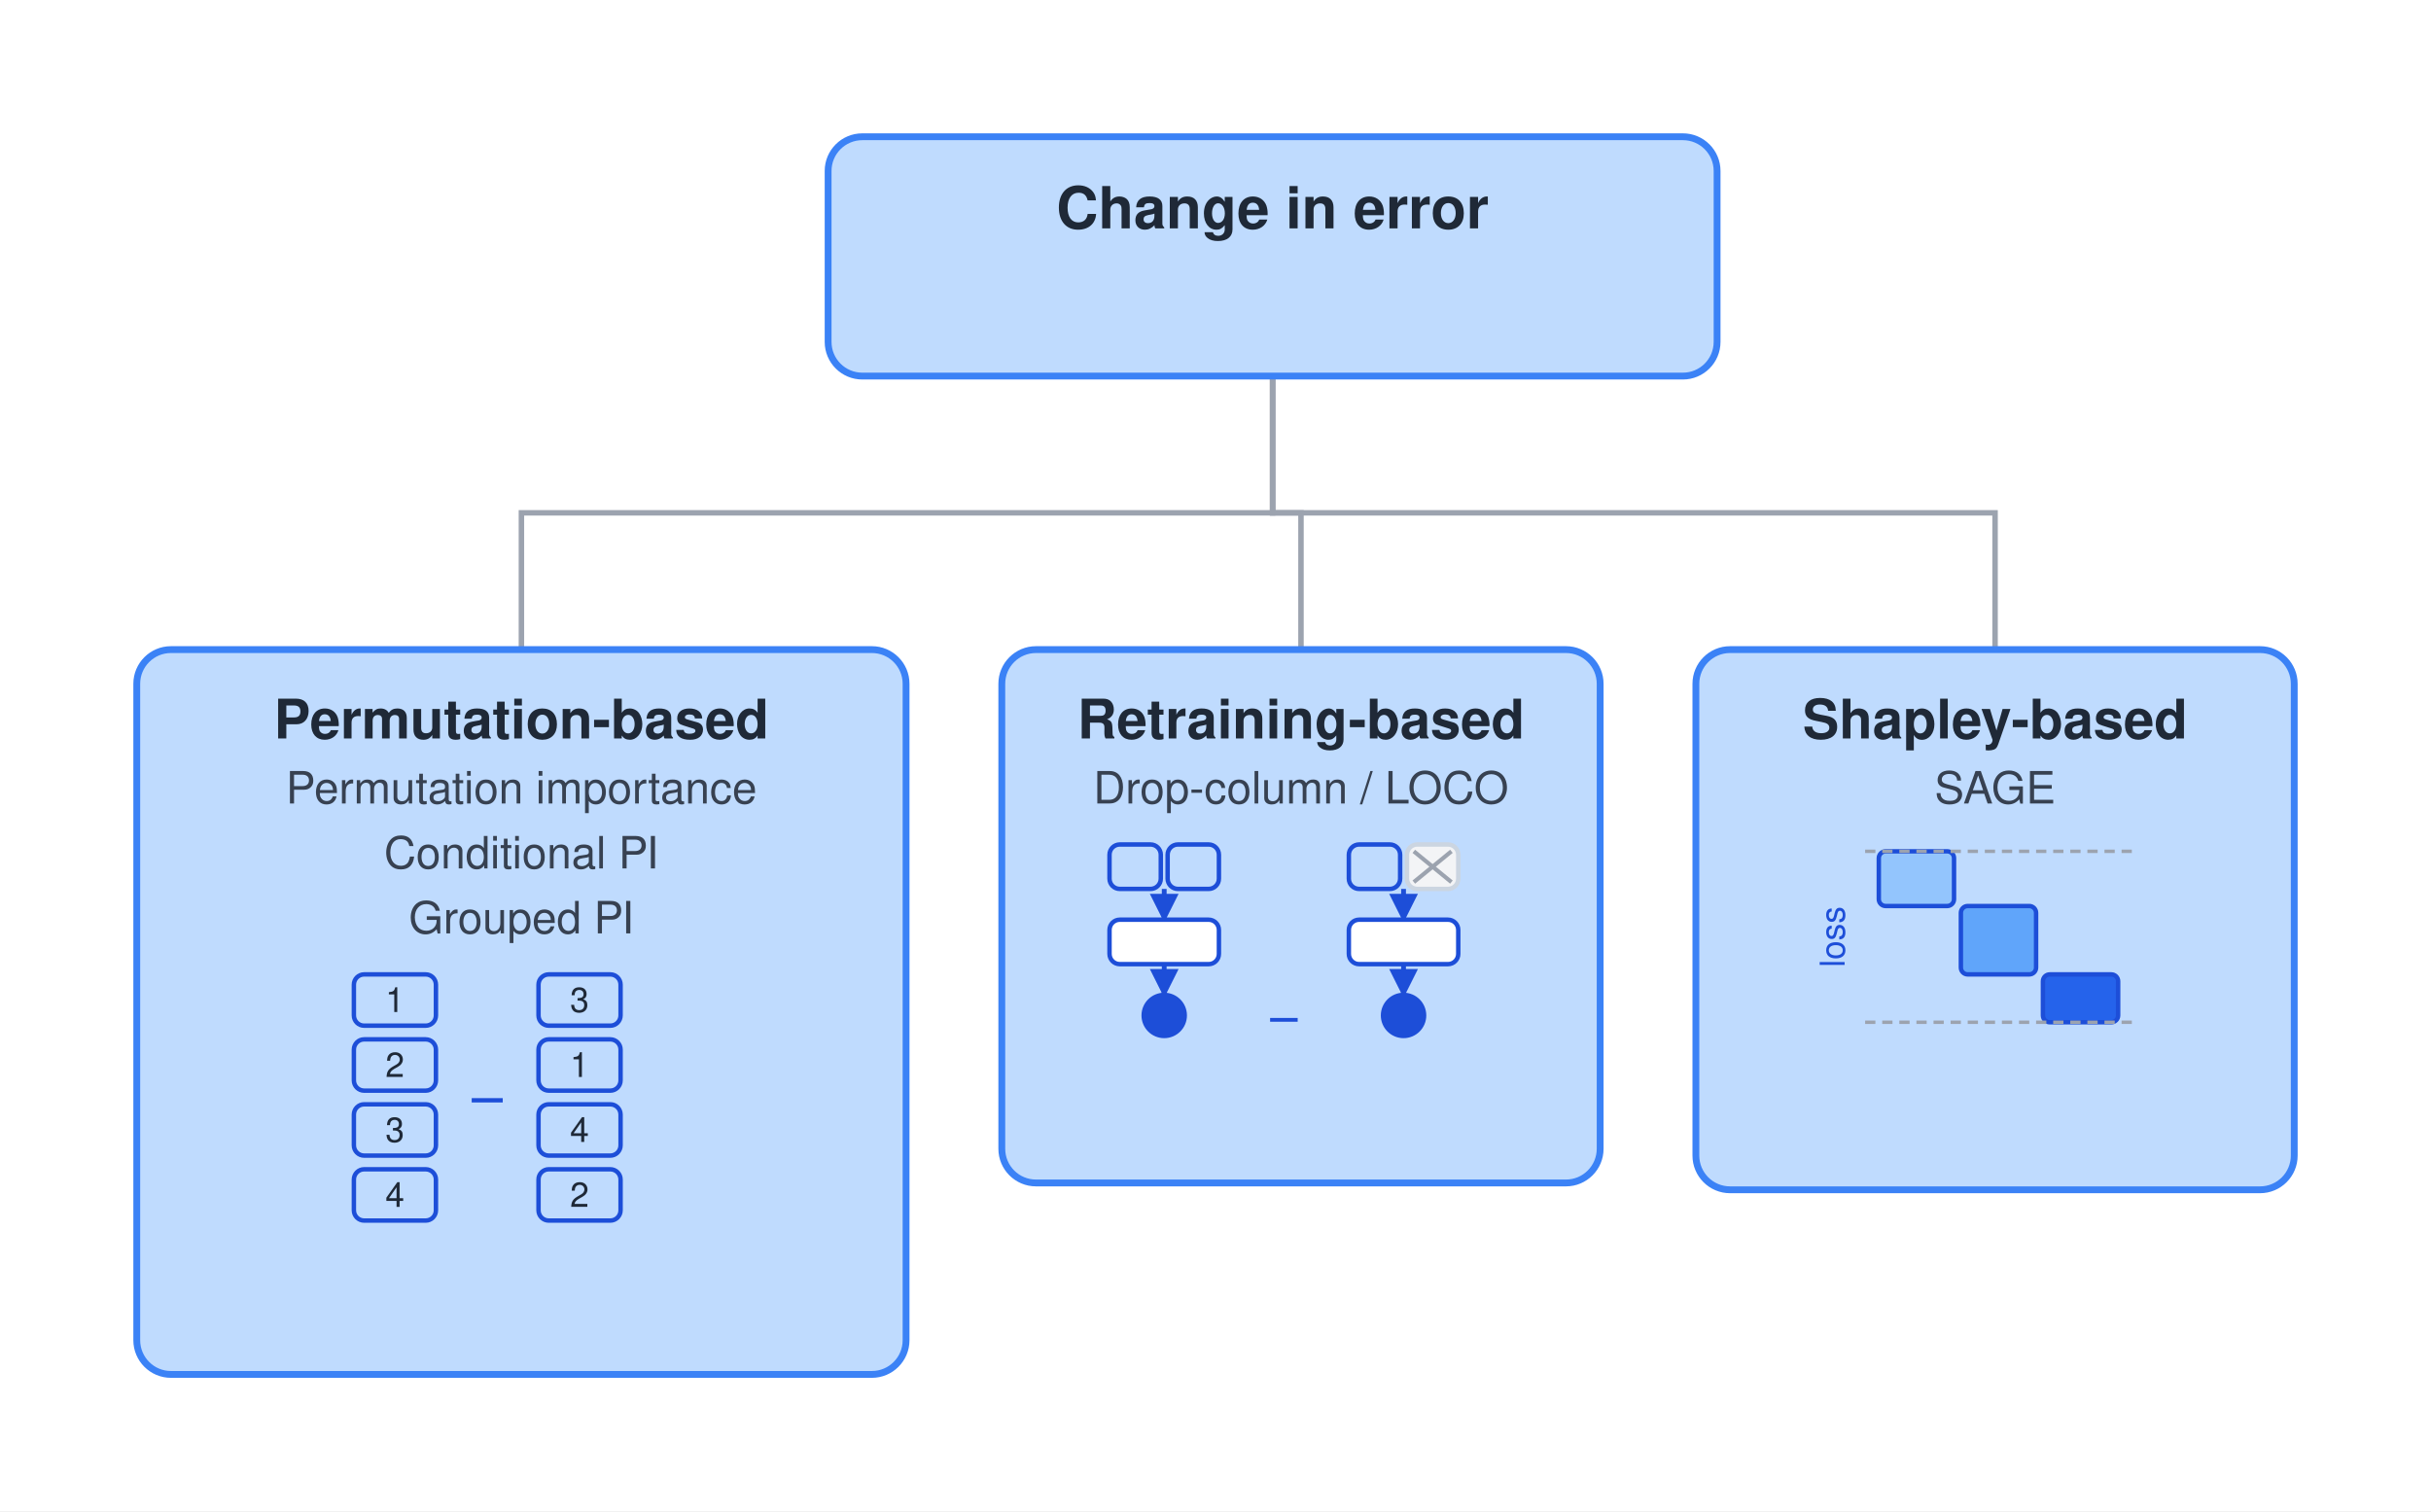
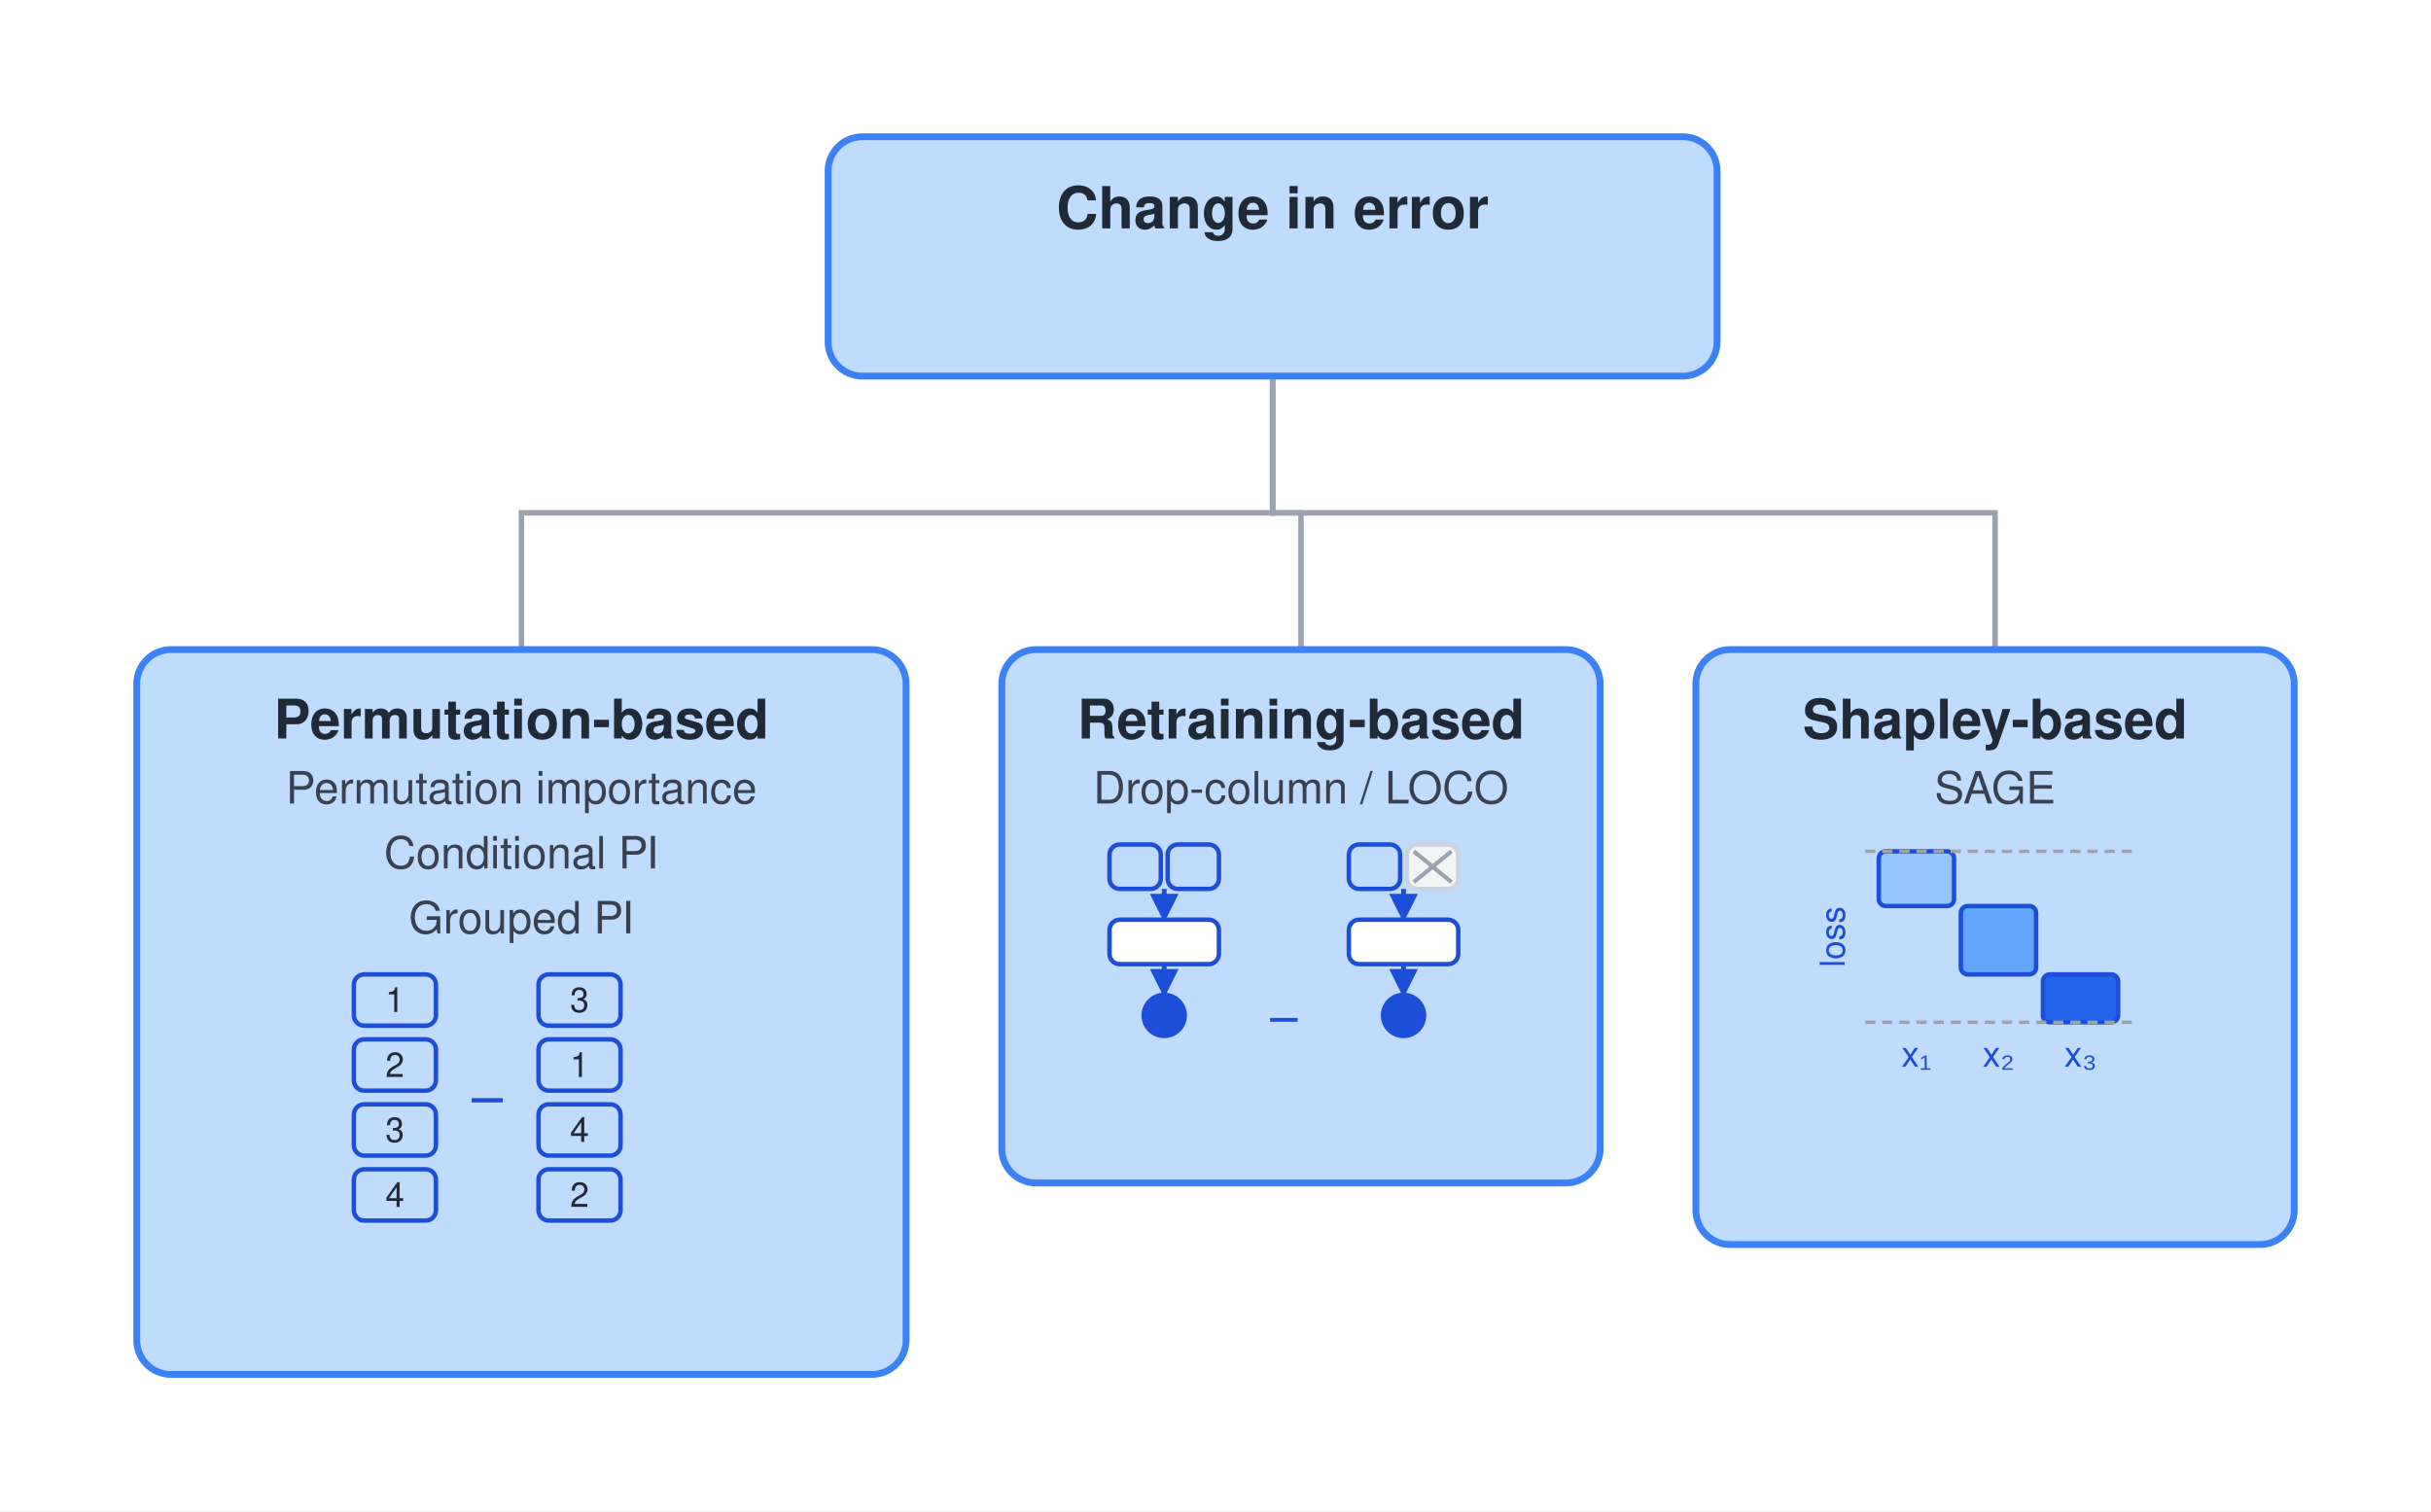
- <svg xmlns="http://www.w3.org/2000/svg" version="1.1" content="&lt;mxfile host=&quot;app.diagrams.net&quot;&gt;&lt;diagram id=&quot;fi-rem_err&quot; name=&quot;Feature importance - REM_ERR&quot;&gt;&lt;mxGraphModel dx=&quot;711&quot; dy=&quot;442&quot; grid=&quot;1&quot; gridSize=&quot;10&quot; page=&quot;1&quot; pageWidth=&quot;711&quot; pageHeight=&quot;442&quot;&gt;&lt;root&gt;&lt;mxCell id=&quot;0&quot;/&gt;&lt;mxCell id=&quot;1&quot; parent=&quot;0&quot;/&gt;&lt;mxCell id=&quot;REM_ERR&quot; value=&quot;&amp;lt;span style=&amp;quot;font-size:17px;color:#1F2937;font-weight:bold;&amp;quot;&amp;gt;Change in error&amp;lt;/span&amp;gt;&quot; style=&quot;rounded=1;whiteSpace=wrap;html=1;fillColor=#BFDBFE;strokeColor=#3B82F6;strokeWidth=2;&quot; vertex=&quot;1&quot; parent=&quot;1&quot;&gt;&lt;mxGeometry x=&quot;242&quot; y=&quot;40&quot; width=&quot;260&quot; height=&quot;70&quot; as=&quot;geometry&quot;/&gt;&lt;/mxCell&gt;&lt;mxCell id=&quot;ERR_PERM&quot; value=&quot;&amp;lt;span style=&amp;quot;font-size:16px;color:#1F2937;font-weight:bold;&amp;quot;&amp;gt;Permutation-based&amp;lt;/span&amp;gt;&amp;lt;br&amp;gt;&amp;lt;span style=&amp;quot;font-size:13px;color:#374151;&amp;quot;&amp;gt;Permutation importance&amp;lt;/span&amp;gt;&amp;lt;br&amp;gt;&amp;lt;span style=&amp;quot;font-size:13px;color:#374151;&amp;quot;&amp;gt;Conditional PI&amp;lt;/span&amp;gt;&amp;lt;br&amp;gt;&amp;lt;span style=&amp;quot;font-size:13px;color:#374151;&amp;quot;&amp;gt;Grouped PI&amp;lt;/span&amp;gt;&quot; style=&quot;rounded=1;whiteSpace=wrap;html=1;fillColor=#BFDBFE;strokeColor=#3B82F6;strokeWidth=2;&quot; vertex=&quot;1&quot; parent=&quot;1&quot;&gt;&lt;mxGeometry x=&quot;40&quot; y=&quot;190&quot; width=&quot;225&quot; height=&quot;212&quot; as=&quot;geometry&quot;/&gt;&lt;/mxCell&gt;&lt;mxCell id=&quot;ERR_PERM_b0&quot; value=&quot;1&quot; style=&quot;rounded=1;whiteSpace=wrap;html=1;fillColor=#BFDBFE;strokeColor=#1D4ED8;align=center;verticalAlign=middle;fontSize=10;&quot; vertex=&quot;1&quot; parent=&quot;1&quot;&gt;&lt;mxGeometry x=&quot;104&quot; y=&quot;285&quot; width=&quot;24&quot; height=&quot;15&quot; as=&quot;geometry&quot;/&gt;&lt;/mxCell&gt;&lt;mxCell id=&quot;ERR_PERM_a0&quot; value=&quot;3&quot; style=&quot;rounded=1;whiteSpace=wrap;html=1;fillColor=#BFDBFE;strokeColor=#1D4ED8;align=center;verticalAlign=middle;fontSize=10;&quot; vertex=&quot;1&quot; parent=&quot;1&quot;&gt;&lt;mxGeometry x=&quot;158&quot; y=&quot;285&quot; width=&quot;24&quot; height=&quot;15&quot; as=&quot;geometry&quot;/&gt;&lt;/mxCell&gt;&lt;mxCell id=&quot;ERR_PERM_b1&quot; value=&quot;2&quot; style=&quot;rounded=1;whiteSpace=wrap;html=1;fillColor=#BFDBFE;strokeColor=#1D4ED8;align=center;verticalAlign=middle;fontSize=10;&quot; vertex=&quot;1&quot; parent=&quot;1&quot;&gt;&lt;mxGeometry x=&quot;104&quot; y=&quot;304&quot; width=&quot;24&quot; height=&quot;15&quot; as=&quot;geometry&quot;/&gt;&lt;/mxCell&gt;&lt;mxCell id=&quot;ERR_PERM_a1&quot; value=&quot;1&quot; style=&quot;rounded=1;whiteSpace=wrap;html=1;fillColor=#BFDBFE;strokeColor=#1D4ED8;align=center;verticalAlign=middle;fontSize=10;&quot; vertex=&quot;1&quot; parent=&quot;1&quot;&gt;&lt;mxGeometry x=&quot;158&quot; y=&quot;304&quot; width=&quot;24&quot; height=&quot;15&quot; as=&quot;geometry&quot;/&gt;&lt;/mxCell&gt;&lt;mxCell id=&quot;ERR_PERM_b2&quot; value=&quot;3&quot; style=&quot;rounded=1;whiteSpace=wrap;html=1;fillColor=#BFDBFE;strokeColor=#1D4ED8;align=center;verticalAlign=middle;fontSize=10;&quot; vertex=&quot;1&quot; parent=&quot;1&quot;&gt;&lt;mxGeometry x=&quot;104&quot; y=&quot;323&quot; width=&quot;24&quot; height=&quot;15&quot; as=&quot;geometry&quot;/&gt;&lt;/mxCell&gt;&lt;mxCell id=&quot;ERR_PERM_a2&quot; value=&quot;4&quot; style=&quot;rounded=1;whiteSpace=wrap;html=1;fillColor=#BFDBFE;strokeColor=#1D4ED8;align=center;verticalAlign=middle;fontSize=10;&quot; vertex=&quot;1&quot; parent=&quot;1&quot;&gt;&lt;mxGeometry x=&quot;158&quot; y=&quot;323&quot; width=&quot;24&quot; height=&quot;15&quot; as=&quot;geometry&quot;/&gt;&lt;/mxCell&gt;&lt;mxCell id=&quot;ERR_PERM_b3&quot; value=&quot;4&quot; style=&quot;rounded=1;whiteSpace=wrap;html=1;fillColor=#BFDBFE;strokeColor=#1D4ED8;align=center;verticalAlign=middle;fontSize=10;&quot; vertex=&quot;1&quot; parent=&quot;1&quot;&gt;&lt;mxGeometry x=&quot;104&quot; y=&quot;342&quot; width=&quot;24&quot; height=&quot;15&quot; as=&quot;geometry&quot;/&gt;&lt;/mxCell&gt;&lt;mxCell id=&quot;ERR_PERM_a3&quot; value=&quot;2&quot; style=&quot;rounded=1;whiteSpace=wrap;html=1;fillColor=#BFDBFE;strokeColor=#1D4ED8;align=center;verticalAlign=middle;fontSize=10;&quot; vertex=&quot;1&quot; parent=&quot;1&quot;&gt;&lt;mxGeometry x=&quot;158&quot; y=&quot;342&quot; width=&quot;24&quot; height=&quot;15&quot; as=&quot;geometry&quot;/&gt;&lt;/mxCell&gt;&lt;mxCell id=&quot;ERR_PERM_minus&quot; value=&quot;&amp;#8722;&quot; style=&quot;text;html=1;align=center;verticalAlign=middle;fontSize=18;fontColor=#1D4ED8;&quot; vertex=&quot;1&quot; parent=&quot;1&quot;&gt;&lt;mxGeometry x=&quot;134&quot; y=&quot;312&quot; width=&quot;18&quot; height=&quot;18&quot; as=&quot;geometry&quot;/&gt;&lt;/mxCell&gt;&lt;mxCell id=&quot;ERR_RETRAIN&quot; value=&quot;&amp;lt;span style=&amp;quot;font-size:16px;color:#1F2937;font-weight:bold;&amp;quot;&amp;gt;Retraining-based&amp;lt;/span&amp;gt;&amp;lt;br&amp;gt;&amp;lt;span style=&amp;quot;font-size:13px;color:#374151;&amp;quot;&amp;gt;Drop-column / LOCO&amp;lt;/span&amp;gt;&quot; style=&quot;rounded=1;whiteSpace=wrap;html=1;fillColor=#BFDBFE;strokeColor=#3B82F6;strokeWidth=2;&quot; vertex=&quot;1&quot; parent=&quot;1&quot;&gt;&lt;mxGeometry x=&quot;293&quot; y=&quot;190&quot; width=&quot;175&quot; height=&quot;156&quot; as=&quot;geometry&quot;/&gt;&lt;/mxCell&gt;&lt;mxCell id=&quot;ERR_RETRAIN_p1c0&quot; value=&quot;&quot; style=&quot;rounded=1;whiteSpace=wrap;html=1;fillColor=#BFDBFE;strokeColor=#1D4ED8;&quot; vertex=&quot;1&quot; parent=&quot;1&quot;&gt;&lt;mxGeometry x=&quot;324&quot; y=&quot;247&quot; width=&quot;15&quot; height=&quot;13&quot; as=&quot;geometry&quot;/&gt;&lt;/mxCell&gt;&lt;mxCell id=&quot;ERR_RETRAIN_p1c1&quot; value=&quot;&quot; style=&quot;rounded=1;whiteSpace=wrap;html=1;fillColor=#BFDBFE;strokeColor=#1D4ED8;&quot; vertex=&quot;1&quot; parent=&quot;1&quot;&gt;&lt;mxGeometry x=&quot;342&quot; y=&quot;247&quot; width=&quot;15&quot; height=&quot;13&quot; as=&quot;geometry&quot;/&gt;&lt;/mxCell&gt;&lt;mxCell id=&quot;ERR_RETRAIN_p1down1&quot; style=&quot;edgeStyle=none;html=1;strokeColor=#1D4ED8;strokeWidth=1.4;endArrow=block;endSize=5;&quot; edge=&quot;1&quot; parent=&quot;1&quot;&gt;&lt;mxGeometry relative=&quot;1&quot; as=&quot;geometry&quot;&gt;&lt;mxPoint x=&quot;340&quot; y=&quot;260&quot; as=&quot;sourcePoint&quot;/&gt;&lt;mxPoint x=&quot;340&quot; y=&quot;269&quot; as=&quot;targetPoint&quot;/&gt;&lt;/mxGeometry&gt;&lt;/mxCell&gt;&lt;mxCell id=&quot;ERR_RETRAIN_p1model&quot; value=&quot;&quot; style=&quot;rounded=1;whiteSpace=wrap;html=1;fillColor=#FFFFFF;strokeColor=#1D4ED8;&quot; vertex=&quot;1&quot; parent=&quot;1&quot;&gt;&lt;mxGeometry x=&quot;324&quot; y=&quot;269&quot; width=&quot;32&quot; height=&quot;13&quot; as=&quot;geometry&quot;/&gt;&lt;/mxCell&gt;&lt;mxCell id=&quot;ERR_RETRAIN_p1down2&quot; style=&quot;edgeStyle=none;html=1;strokeColor=#1D4ED8;strokeWidth=1.4;endArrow=block;endSize=5;&quot; edge=&quot;1&quot; parent=&quot;1&quot;&gt;&lt;mxGeometry relative=&quot;1&quot; as=&quot;geometry&quot;&gt;&lt;mxPoint x=&quot;340&quot; y=&quot;282&quot; as=&quot;sourcePoint&quot;/&gt;&lt;mxPoint x=&quot;340&quot; y=&quot;291&quot; as=&quot;targetPoint&quot;/&gt;&lt;/mxGeometry&gt;&lt;/mxCell&gt;&lt;mxCell id=&quot;ERR_RETRAIN_p1err&quot; value=&quot;&quot; style=&quot;ellipse;whiteSpace=wrap;html=1;fillColor=#1D4ED8;strokeColor=#1D4ED8;&quot; vertex=&quot;1&quot; parent=&quot;1&quot;&gt;&lt;mxGeometry x=&quot;334&quot; y=&quot;291&quot; width=&quot;12&quot; height=&quot;12&quot; as=&quot;geometry&quot;/&gt;&lt;/mxCell&gt;&lt;mxCell id=&quot;ERR_RETRAIN_p2c0&quot; value=&quot;&quot; style=&quot;rounded=1;whiteSpace=wrap;html=1;fillColor=#BFDBFE;strokeColor=#1D4ED8;&quot; vertex=&quot;1&quot; parent=&quot;1&quot;&gt;&lt;mxGeometry x=&quot;394&quot; y=&quot;247&quot; width=&quot;15&quot; height=&quot;13&quot; as=&quot;geometry&quot;/&gt;&lt;/mxCell&gt;&lt;mxCell id=&quot;ERR_RETRAIN_p2c1&quot; value=&quot;&quot; style=&quot;rounded=1;whiteSpace=wrap;html=1;fillColor=#F3F4F6;strokeColor=#CBD5E1;&quot; vertex=&quot;1&quot; parent=&quot;1&quot;&gt;&lt;mxGeometry x=&quot;412&quot; y=&quot;247&quot; width=&quot;15&quot; height=&quot;13&quot; as=&quot;geometry&quot;/&gt;&lt;/mxCell&gt;&lt;mxCell id=&quot;ERR_RETRAIN_p2down1&quot; style=&quot;edgeStyle=none;html=1;strokeColor=#1D4ED8;strokeWidth=1.4;endArrow=block;endSize=5;&quot; edge=&quot;1&quot; parent=&quot;1&quot;&gt;&lt;mxGeometry relative=&quot;1&quot; as=&quot;geometry&quot;&gt;&lt;mxPoint x=&quot;410&quot; y=&quot;260&quot; as=&quot;sourcePoint&quot;/&gt;&lt;mxPoint x=&quot;410&quot; y=&quot;269&quot; as=&quot;targetPoint&quot;/&gt;&lt;/mxGeometry&gt;&lt;/mxCell&gt;&lt;mxCell id=&quot;ERR_RETRAIN_p2model&quot; value=&quot;&quot; style=&quot;rounded=1;whiteSpace=wrap;html=1;fillColor=#FFFFFF;strokeColor=#1D4ED8;&quot; vertex=&quot;1&quot; parent=&quot;1&quot;&gt;&lt;mxGeometry x=&quot;394&quot; y=&quot;269&quot; width=&quot;32&quot; height=&quot;13&quot; as=&quot;geometry&quot;/&gt;&lt;/mxCell&gt;&lt;mxCell id=&quot;ERR_RETRAIN_p2down2&quot; style=&quot;edgeStyle=none;html=1;strokeColor=#1D4ED8;strokeWidth=1.4;endArrow=block;endSize=5;&quot; edge=&quot;1&quot; parent=&quot;1&quot;&gt;&lt;mxGeometry relative=&quot;1&quot; as=&quot;geometry&quot;&gt;&lt;mxPoint x=&quot;410&quot; y=&quot;282&quot; as=&quot;sourcePoint&quot;/&gt;&lt;mxPoint x=&quot;410&quot; y=&quot;291&quot; as=&quot;targetPoint&quot;/&gt;&lt;/mxGeometry&gt;&lt;/mxCell&gt;&lt;mxCell id=&quot;ERR_RETRAIN_p2err&quot; value=&quot;&quot; style=&quot;ellipse;whiteSpace=wrap;html=1;fillColor=#1D4ED8;strokeColor=#1D4ED8;&quot; vertex=&quot;1&quot; parent=&quot;1&quot;&gt;&lt;mxGeometry x=&quot;404&quot; y=&quot;291&quot; width=&quot;12&quot; height=&quot;12&quot; as=&quot;geometry&quot;/&gt;&lt;/mxCell&gt;&lt;mxCell id=&quot;ERR_RETRAIN_minus&quot; value=&quot;&amp;#8722;&quot; style=&quot;text;html=1;align=center;verticalAlign=middle;fontSize=16;fontColor=#1D4ED8;&quot; vertex=&quot;1&quot; parent=&quot;1&quot;&gt;&lt;mxGeometry x=&quot;368&quot; y=&quot;289&quot; width=&quot;16&quot; height=&quot;16&quot; as=&quot;geometry&quot;/&gt;&lt;/mxCell&gt;&lt;mxCell id=&quot;ERR_SHAP&quot; value=&quot;&amp;lt;span style=&amp;quot;font-size:16px;color:#1F2937;font-weight:bold;&amp;quot;&amp;gt;Shapley-based&amp;lt;/span&amp;gt;&amp;lt;br&amp;gt;&amp;lt;span style=&amp;quot;font-size:13px;color:#374151;&amp;quot;&amp;gt;SAGE&amp;lt;/span&amp;gt;&quot; style=&quot;rounded=1;whiteSpace=wrap;html=1;fillColor=#BFDBFE;strokeColor=#3B82F6;strokeWidth=2;&quot; vertex=&quot;1&quot; parent=&quot;1&quot;&gt;&lt;mxGeometry x=&quot;496&quot; y=&quot;190&quot; width=&quot;175&quot; height=&quot;158&quot; as=&quot;geometry&quot;/&gt;&lt;/mxCell&gt;&lt;mxCell id=&quot;ERR_SHAP_axislabel&quot; value=&quot;loss&quot; style=&quot;text;html=1;align=center;verticalAlign=middle;fontSize=10;fontColor=#1D4ED8;rotation=270;&quot; vertex=&quot;1&quot; parent=&quot;1&quot;&gt;&lt;mxGeometry x=&quot;528&quot; y=&quot;265&quot; width=&quot;18&quot; height=&quot;18&quot; as=&quot;geometry&quot;/&gt;&lt;/mxCell&gt;&lt;mxCell id=&quot;ERR_SHAP_step0&quot; value=&quot;&quot; style=&quot;rounded=1;whiteSpace=wrap;html=1;fillColor=#93C5FD;strokeColor=#1D4ED8;&quot; vertex=&quot;1&quot; parent=&quot;1&quot;&gt;&lt;mxGeometry x=&quot;550&quot; y=&quot;249&quot; width=&quot;22&quot; height=&quot;16&quot; as=&quot;geometry&quot;/&gt;&lt;/mxCell&gt;&lt;mxCell id=&quot;ERR_SHAP_step1&quot; value=&quot;&quot; style=&quot;rounded=1;whiteSpace=wrap;html=1;fillColor=#60A5FA;strokeColor=#1D4ED8;&quot; vertex=&quot;1&quot; parent=&quot;1&quot;&gt;&lt;mxGeometry x=&quot;574&quot; y=&quot;265&quot; width=&quot;22&quot; height=&quot;20&quot; as=&quot;geometry&quot;/&gt;&lt;/mxCell&gt;&lt;mxCell id=&quot;ERR_SHAP_step2&quot; value=&quot;&quot; style=&quot;rounded=1;whiteSpace=wrap;html=1;fillColor=#2563EB;strokeColor=#1D4ED8;&quot; vertex=&quot;1&quot; parent=&quot;1&quot;&gt;&lt;mxGeometry x=&quot;598&quot; y=&quot;285&quot; width=&quot;22&quot; height=&quot;14&quot; as=&quot;geometry&quot;/&gt;&lt;/mxCell&gt;&lt;mxCell id=&quot;ERR_SHAP_base&quot; style=&quot;edgeStyle=none;html=1;strokeColor=#9CA3AF;strokeWidth=1;dashed=1;endArrow=none;&quot; edge=&quot;1&quot; parent=&quot;1&quot;&gt;&lt;mxGeometry relative=&quot;1&quot; as=&quot;geometry&quot;&gt;&lt;mxPoint x=&quot;546&quot; y=&quot;249&quot; as=&quot;sourcePoint&quot;/&gt;&lt;mxPoint x=&quot;624&quot; y=&quot;249&quot; as=&quot;targetPoint&quot;/&gt;&lt;/mxGeometry&gt;&lt;/mxCell&gt;&lt;mxCell id=&quot;ERR_SHAP_final&quot; style=&quot;edgeStyle=none;html=1;strokeColor=#9CA3AF;strokeWidth=1;dashed=1;endArrow=none;&quot; edge=&quot;1&quot; parent=&quot;1&quot;&gt;&lt;mxGeometry relative=&quot;1&quot; as=&quot;geometry&quot;&gt;&lt;mxPoint x=&quot;546&quot; y=&quot;299&quot; as=&quot;sourcePoint&quot;/&gt;&lt;mxPoint x=&quot;624&quot; y=&quot;299&quot; as=&quot;targetPoint&quot;/&gt;&lt;/mxGeometry&gt;&lt;/mxCell&gt;&lt;mxCell id=&quot;e0&quot; style=&quot;edgeStyle=orthogonalEdgeStyle;rounded=0;html=1;strokeColor=#9CA3AF;&quot; edge=&quot;1&quot; parent=&quot;1&quot; source=&quot;REM_ERR&quot; target=&quot;ERR_PERM&quot;&gt;&lt;mxGeometry relative=&quot;1&quot; as=&quot;geometry&quot;/&gt;&lt;/mxCell&gt;&lt;mxCell id=&quot;e1&quot; style=&quot;edgeStyle=orthogonalEdgeStyle;rounded=0;html=1;strokeColor=#9CA3AF;&quot; edge=&quot;1&quot; parent=&quot;1&quot; source=&quot;REM_ERR&quot; target=&quot;ERR_RETRAIN&quot;&gt;&lt;mxGeometry relative=&quot;1&quot; as=&quot;geometry&quot;/&gt;&lt;/mxCell&gt;&lt;mxCell id=&quot;e2&quot; style=&quot;edgeStyle=orthogonalEdgeStyle;rounded=0;html=1;strokeColor=#9CA3AF;&quot; edge=&quot;1&quot; parent=&quot;1&quot; source=&quot;REM_ERR&quot; target=&quot;ERR_SHAP&quot;&gt;&lt;mxGeometry relative=&quot;1&quot; as=&quot;geometry&quot;/&gt;&lt;/mxCell&gt;&lt;/root&gt;&lt;/mxGraphModel&gt;&lt;/diagram&gt;&lt;/mxfile&gt;" width="711" height="442" viewBox="0 0 711 442">
+ <svg xmlns="http://www.w3.org/2000/svg" version="1.1" content="&lt;mxfile host=&quot;app.diagrams.net&quot;&gt;&lt;diagram id=&quot;fi-rem_err&quot; name=&quot;Feature importance - REM_ERR&quot;&gt;&lt;mxGraphModel dx=&quot;711&quot; dy=&quot;442&quot; grid=&quot;1&quot; gridSize=&quot;10&quot; page=&quot;1&quot; pageWidth=&quot;711&quot; pageHeight=&quot;442&quot;&gt;&lt;root&gt;&lt;mxCell id=&quot;0&quot;/&gt;&lt;mxCell id=&quot;1&quot; parent=&quot;0&quot;/&gt;&lt;mxCell id=&quot;REM_ERR&quot; value=&quot;&amp;lt;span style=&amp;quot;font-size:17px;color:#1F2937;font-weight:bold;&amp;quot;&amp;gt;Change in error&amp;lt;/span&amp;gt;&quot; style=&quot;rounded=1;whiteSpace=wrap;html=1;fillColor=#BFDBFE;strokeColor=#3B82F6;strokeWidth=2;&quot; vertex=&quot;1&quot; parent=&quot;1&quot;&gt;&lt;mxGeometry x=&quot;242&quot; y=&quot;40&quot; width=&quot;260&quot; height=&quot;70&quot; as=&quot;geometry&quot;/&gt;&lt;/mxCell&gt;&lt;mxCell id=&quot;ERR_PERM&quot; value=&quot;&amp;lt;span style=&amp;quot;font-size:16px;color:#1F2937;font-weight:bold;&amp;quot;&amp;gt;Permutation-based&amp;lt;/span&amp;gt;&amp;lt;br&amp;gt;&amp;lt;span style=&amp;quot;font-size:13px;color:#374151;&amp;quot;&amp;gt;Permutation importance&amp;lt;/span&amp;gt;&amp;lt;br&amp;gt;&amp;lt;span style=&amp;quot;font-size:13px;color:#374151;&amp;quot;&amp;gt;Conditional PI&amp;lt;/span&amp;gt;&amp;lt;br&amp;gt;&amp;lt;span style=&amp;quot;font-size:13px;color:#374151;&amp;quot;&amp;gt;Grouped PI&amp;lt;/span&amp;gt;&quot; style=&quot;rounded=1;whiteSpace=wrap;html=1;fillColor=#BFDBFE;strokeColor=#3B82F6;strokeWidth=2;&quot; vertex=&quot;1&quot; parent=&quot;1&quot;&gt;&lt;mxGeometry x=&quot;40&quot; y=&quot;190&quot; width=&quot;225&quot; height=&quot;212&quot; as=&quot;geometry&quot;/&gt;&lt;/mxCell&gt;&lt;mxCell id=&quot;ERR_PERM_b0&quot; value=&quot;1&quot; style=&quot;rounded=1;whiteSpace=wrap;html=1;fillColor=#BFDBFE;strokeColor=#1D4ED8;align=center;verticalAlign=middle;fontSize=10;&quot; vertex=&quot;1&quot; parent=&quot;1&quot;&gt;&lt;mxGeometry x=&quot;104&quot; y=&quot;285&quot; width=&quot;24&quot; height=&quot;15&quot; as=&quot;geometry&quot;/&gt;&lt;/mxCell&gt;&lt;mxCell id=&quot;ERR_PERM_a0&quot; value=&quot;3&quot; style=&quot;rounded=1;whiteSpace=wrap;html=1;fillColor=#BFDBFE;strokeColor=#1D4ED8;align=center;verticalAlign=middle;fontSize=10;&quot; vertex=&quot;1&quot; parent=&quot;1&quot;&gt;&lt;mxGeometry x=&quot;158&quot; y=&quot;285&quot; width=&quot;24&quot; height=&quot;15&quot; as=&quot;geometry&quot;/&gt;&lt;/mxCell&gt;&lt;mxCell id=&quot;ERR_PERM_b1&quot; value=&quot;2&quot; style=&quot;rounded=1;whiteSpace=wrap;html=1;fillColor=#BFDBFE;strokeColor=#1D4ED8;align=center;verticalAlign=middle;fontSize=10;&quot; vertex=&quot;1&quot; parent=&quot;1&quot;&gt;&lt;mxGeometry x=&quot;104&quot; y=&quot;304&quot; width=&quot;24&quot; height=&quot;15&quot; as=&quot;geometry&quot;/&gt;&lt;/mxCell&gt;&lt;mxCell id=&quot;ERR_PERM_a1&quot; value=&quot;1&quot; style=&quot;rounded=1;whiteSpace=wrap;html=1;fillColor=#BFDBFE;strokeColor=#1D4ED8;align=center;verticalAlign=middle;fontSize=10;&quot; vertex=&quot;1&quot; parent=&quot;1&quot;&gt;&lt;mxGeometry x=&quot;158&quot; y=&quot;304&quot; width=&quot;24&quot; height=&quot;15&quot; as=&quot;geometry&quot;/&gt;&lt;/mxCell&gt;&lt;mxCell id=&quot;ERR_PERM_b2&quot; value=&quot;3&quot; style=&quot;rounded=1;whiteSpace=wrap;html=1;fillColor=#BFDBFE;strokeColor=#1D4ED8;align=center;verticalAlign=middle;fontSize=10;&quot; vertex=&quot;1&quot; parent=&quot;1&quot;&gt;&lt;mxGeometry x=&quot;104&quot; y=&quot;323&quot; width=&quot;24&quot; height=&quot;15&quot; as=&quot;geometry&quot;/&gt;&lt;/mxCell&gt;&lt;mxCell id=&quot;ERR_PERM_a2&quot; value=&quot;4&quot; style=&quot;rounded=1;whiteSpace=wrap;html=1;fillColor=#BFDBFE;strokeColor=#1D4ED8;align=center;verticalAlign=middle;fontSize=10;&quot; vertex=&quot;1&quot; parent=&quot;1&quot;&gt;&lt;mxGeometry x=&quot;158&quot; y=&quot;323&quot; width=&quot;24&quot; height=&quot;15&quot; as=&quot;geometry&quot;/&gt;&lt;/mxCell&gt;&lt;mxCell id=&quot;ERR_PERM_b3&quot; value=&quot;4&quot; style=&quot;rounded=1;whiteSpace=wrap;html=1;fillColor=#BFDBFE;strokeColor=#1D4ED8;align=center;verticalAlign=middle;fontSize=10;&quot; vertex=&quot;1&quot; parent=&quot;1&quot;&gt;&lt;mxGeometry x=&quot;104&quot; y=&quot;342&quot; width=&quot;24&quot; height=&quot;15&quot; as=&quot;geometry&quot;/&gt;&lt;/mxCell&gt;&lt;mxCell id=&quot;ERR_PERM_a3&quot; value=&quot;2&quot; style=&quot;rounded=1;whiteSpace=wrap;html=1;fillColor=#BFDBFE;strokeColor=#1D4ED8;align=center;verticalAlign=middle;fontSize=10;&quot; vertex=&quot;1&quot; parent=&quot;1&quot;&gt;&lt;mxGeometry x=&quot;158&quot; y=&quot;342&quot; width=&quot;24&quot; height=&quot;15&quot; as=&quot;geometry&quot;/&gt;&lt;/mxCell&gt;&lt;mxCell id=&quot;ERR_PERM_minus&quot; value=&quot;&amp;#8722;&quot; style=&quot;text;html=1;align=center;verticalAlign=middle;fontSize=18;fontColor=#1D4ED8;&quot; vertex=&quot;1&quot; parent=&quot;1&quot;&gt;&lt;mxGeometry x=&quot;134&quot; y=&quot;312&quot; width=&quot;18&quot; height=&quot;18&quot; as=&quot;geometry&quot;/&gt;&lt;/mxCell&gt;&lt;mxCell id=&quot;ERR_RETRAIN&quot; value=&quot;&amp;lt;span style=&amp;quot;font-size:16px;color:#1F2937;font-weight:bold;&amp;quot;&amp;gt;Retraining-based&amp;lt;/span&amp;gt;&amp;lt;br&amp;gt;&amp;lt;span style=&amp;quot;font-size:13px;color:#374151;&amp;quot;&amp;gt;Drop-column / LOCO&amp;lt;/span&amp;gt;&quot; style=&quot;rounded=1;whiteSpace=wrap;html=1;fillColor=#BFDBFE;strokeColor=#3B82F6;strokeWidth=2;&quot; vertex=&quot;1&quot; parent=&quot;1&quot;&gt;&lt;mxGeometry x=&quot;293&quot; y=&quot;190&quot; width=&quot;175&quot; height=&quot;156&quot; as=&quot;geometry&quot;/&gt;&lt;/mxCell&gt;&lt;mxCell id=&quot;ERR_RETRAIN_p1c0&quot; value=&quot;&quot; style=&quot;rounded=1;whiteSpace=wrap;html=1;fillColor=#BFDBFE;strokeColor=#1D4ED8;&quot; vertex=&quot;1&quot; parent=&quot;1&quot;&gt;&lt;mxGeometry x=&quot;324&quot; y=&quot;247&quot; width=&quot;15&quot; height=&quot;13&quot; as=&quot;geometry&quot;/&gt;&lt;/mxCell&gt;&lt;mxCell id=&quot;ERR_RETRAIN_p1c1&quot; value=&quot;&quot; style=&quot;rounded=1;whiteSpace=wrap;html=1;fillColor=#BFDBFE;strokeColor=#1D4ED8;&quot; vertex=&quot;1&quot; parent=&quot;1&quot;&gt;&lt;mxGeometry x=&quot;342&quot; y=&quot;247&quot; width=&quot;15&quot; height=&quot;13&quot; as=&quot;geometry&quot;/&gt;&lt;/mxCell&gt;&lt;mxCell id=&quot;ERR_RETRAIN_p1down1&quot; style=&quot;edgeStyle=none;html=1;strokeColor=#1D4ED8;strokeWidth=1.4;endArrow=block;endSize=5;&quot; edge=&quot;1&quot; parent=&quot;1&quot;&gt;&lt;mxGeometry relative=&quot;1&quot; as=&quot;geometry&quot;&gt;&lt;mxPoint x=&quot;340&quot; y=&quot;260&quot; as=&quot;sourcePoint&quot;/&gt;&lt;mxPoint x=&quot;340&quot; y=&quot;269&quot; as=&quot;targetPoint&quot;/&gt;&lt;/mxGeometry&gt;&lt;/mxCell&gt;&lt;mxCell id=&quot;ERR_RETRAIN_p1model&quot; value=&quot;&quot; style=&quot;rounded=1;whiteSpace=wrap;html=1;fillColor=#FFFFFF;strokeColor=#1D4ED8;&quot; vertex=&quot;1&quot; parent=&quot;1&quot;&gt;&lt;mxGeometry x=&quot;324&quot; y=&quot;269&quot; width=&quot;32&quot; height=&quot;13&quot; as=&quot;geometry&quot;/&gt;&lt;/mxCell&gt;&lt;mxCell id=&quot;ERR_RETRAIN_p1down2&quot; style=&quot;edgeStyle=none;html=1;strokeColor=#1D4ED8;strokeWidth=1.4;endArrow=block;endSize=5;&quot; edge=&quot;1&quot; parent=&quot;1&quot;&gt;&lt;mxGeometry relative=&quot;1&quot; as=&quot;geometry&quot;&gt;&lt;mxPoint x=&quot;340&quot; y=&quot;282&quot; as=&quot;sourcePoint&quot;/&gt;&lt;mxPoint x=&quot;340&quot; y=&quot;291&quot; as=&quot;targetPoint&quot;/&gt;&lt;/mxGeometry&gt;&lt;/mxCell&gt;&lt;mxCell id=&quot;ERR_RETRAIN_p1err&quot; value=&quot;&quot; style=&quot;ellipse;whiteSpace=wrap;html=1;fillColor=#1D4ED8;strokeColor=#1D4ED8;&quot; vertex=&quot;1&quot; parent=&quot;1&quot;&gt;&lt;mxGeometry x=&quot;334&quot; y=&quot;291&quot; width=&quot;12&quot; height=&quot;12&quot; as=&quot;geometry&quot;/&gt;&lt;/mxCell&gt;&lt;mxCell id=&quot;ERR_RETRAIN_p2c0&quot; value=&quot;&quot; style=&quot;rounded=1;whiteSpace=wrap;html=1;fillColor=#BFDBFE;strokeColor=#1D4ED8;&quot; vertex=&quot;1&quot; parent=&quot;1&quot;&gt;&lt;mxGeometry x=&quot;394&quot; y=&quot;247&quot; width=&quot;15&quot; height=&quot;13&quot; as=&quot;geometry&quot;/&gt;&lt;/mxCell&gt;&lt;mxCell id=&quot;ERR_RETRAIN_p2c1&quot; value=&quot;&quot; style=&quot;rounded=1;whiteSpace=wrap;html=1;fillColor=#F3F4F6;strokeColor=#CBD5E1;&quot; vertex=&quot;1&quot; parent=&quot;1&quot;&gt;&lt;mxGeometry x=&quot;412&quot; y=&quot;247&quot; width=&quot;15&quot; height=&quot;13&quot; as=&quot;geometry&quot;/&gt;&lt;/mxCell&gt;&lt;mxCell id=&quot;ERR_RETRAIN_p2down1&quot; style=&quot;edgeStyle=none;html=1;strokeColor=#1D4ED8;strokeWidth=1.4;endArrow=block;endSize=5;&quot; edge=&quot;1&quot; parent=&quot;1&quot;&gt;&lt;mxGeometry relative=&quot;1&quot; as=&quot;geometry&quot;&gt;&lt;mxPoint x=&quot;410&quot; y=&quot;260&quot; as=&quot;sourcePoint&quot;/&gt;&lt;mxPoint x=&quot;410&quot; y=&quot;269&quot; as=&quot;targetPoint&quot;/&gt;&lt;/mxGeometry&gt;&lt;/mxCell&gt;&lt;mxCell id=&quot;ERR_RETRAIN_p2model&quot; value=&quot;&quot; style=&quot;rounded=1;whiteSpace=wrap;html=1;fillColor=#FFFFFF;strokeColor=#1D4ED8;&quot; vertex=&quot;1&quot; parent=&quot;1&quot;&gt;&lt;mxGeometry x=&quot;394&quot; y=&quot;269&quot; width=&quot;32&quot; height=&quot;13&quot; as=&quot;geometry&quot;/&gt;&lt;/mxCell&gt;&lt;mxCell id=&quot;ERR_RETRAIN_p2down2&quot; style=&quot;edgeStyle=none;html=1;strokeColor=#1D4ED8;strokeWidth=1.4;endArrow=block;endSize=5;&quot; edge=&quot;1&quot; parent=&quot;1&quot;&gt;&lt;mxGeometry relative=&quot;1&quot; as=&quot;geometry&quot;&gt;&lt;mxPoint x=&quot;410&quot; y=&quot;282&quot; as=&quot;sourcePoint&quot;/&gt;&lt;mxPoint x=&quot;410&quot; y=&quot;291&quot; as=&quot;targetPoint&quot;/&gt;&lt;/mxGeometry&gt;&lt;/mxCell&gt;&lt;mxCell id=&quot;ERR_RETRAIN_p2err&quot; value=&quot;&quot; style=&quot;ellipse;whiteSpace=wrap;html=1;fillColor=#1D4ED8;strokeColor=#1D4ED8;&quot; vertex=&quot;1&quot; parent=&quot;1&quot;&gt;&lt;mxGeometry x=&quot;404&quot; y=&quot;291&quot; width=&quot;12&quot; height=&quot;12&quot; as=&quot;geometry&quot;/&gt;&lt;/mxCell&gt;&lt;mxCell id=&quot;ERR_RETRAIN_minus&quot; value=&quot;&amp;#8722;&quot; style=&quot;text;html=1;align=center;verticalAlign=middle;fontSize=16;fontColor=#1D4ED8;&quot; vertex=&quot;1&quot; parent=&quot;1&quot;&gt;&lt;mxGeometry x=&quot;368&quot; y=&quot;289&quot; width=&quot;16&quot; height=&quot;16&quot; as=&quot;geometry&quot;/&gt;&lt;/mxCell&gt;&lt;mxCell id=&quot;ERR_SHAP&quot; value=&quot;&amp;lt;span style=&amp;quot;font-size:16px;color:#1F2937;font-weight:bold;&amp;quot;&amp;gt;Shapley-based&amp;lt;/span&amp;gt;&amp;lt;br&amp;gt;&amp;lt;span style=&amp;quot;font-size:13px;color:#374151;&amp;quot;&amp;gt;SAGE&amp;lt;/span&amp;gt;&quot; style=&quot;rounded=1;whiteSpace=wrap;html=1;fillColor=#BFDBFE;strokeColor=#3B82F6;strokeWidth=2;&quot; vertex=&quot;1&quot; parent=&quot;1&quot;&gt;&lt;mxGeometry x=&quot;496&quot; y=&quot;190&quot; width=&quot;175&quot; height=&quot;174&quot; as=&quot;geometry&quot;/&gt;&lt;/mxCell&gt;&lt;mxCell id=&quot;ERR_SHAP_axislabel&quot; value=&quot;loss&quot; style=&quot;text;html=1;align=center;verticalAlign=middle;fontSize=10;fontColor=#1D4ED8;rotation=270;&quot; vertex=&quot;1&quot; parent=&quot;1&quot;&gt;&lt;mxGeometry x=&quot;528&quot; y=&quot;265&quot; width=&quot;18&quot; height=&quot;18&quot; as=&quot;geometry&quot;/&gt;&lt;/mxCell&gt;&lt;mxCell id=&quot;ERR_SHAP_step0&quot; value=&quot;&quot; style=&quot;rounded=1;whiteSpace=wrap;html=1;fillColor=#93C5FD;strokeColor=#1D4ED8;&quot; vertex=&quot;1&quot; parent=&quot;1&quot;&gt;&lt;mxGeometry x=&quot;550&quot; y=&quot;249&quot; width=&quot;22&quot; height=&quot;16&quot; as=&quot;geometry&quot;/&gt;&lt;/mxCell&gt;&lt;mxCell id=&quot;ERR_SHAP_step1&quot; value=&quot;&quot; style=&quot;rounded=1;whiteSpace=wrap;html=1;fillColor=#60A5FA;strokeColor=#1D4ED8;&quot; vertex=&quot;1&quot; parent=&quot;1&quot;&gt;&lt;mxGeometry x=&quot;574&quot; y=&quot;265&quot; width=&quot;22&quot; height=&quot;20&quot; as=&quot;geometry&quot;/&gt;&lt;/mxCell&gt;&lt;mxCell id=&quot;ERR_SHAP_step2&quot; value=&quot;&quot; style=&quot;rounded=1;whiteSpace=wrap;html=1;fillColor=#2563EB;strokeColor=#1D4ED8;&quot; vertex=&quot;1&quot; parent=&quot;1&quot;&gt;&lt;mxGeometry x=&quot;598&quot; y=&quot;285&quot; width=&quot;22&quot; height=&quot;14&quot; as=&quot;geometry&quot;/&gt;&lt;/mxCell&gt;&lt;mxCell id=&quot;ERR_SHAP_base&quot; style=&quot;edgeStyle=none;html=1;strokeColor=#9CA3AF;strokeWidth=1;dashed=1;endArrow=none;&quot; edge=&quot;1&quot; parent=&quot;1&quot;&gt;&lt;mxGeometry relative=&quot;1&quot; as=&quot;geometry&quot;&gt;&lt;mxPoint x=&quot;546&quot; y=&quot;249&quot; as=&quot;sourcePoint&quot;/&gt;&lt;mxPoint x=&quot;624&quot; y=&quot;249&quot; as=&quot;targetPoint&quot;/&gt;&lt;/mxGeometry&gt;&lt;/mxCell&gt;&lt;mxCell id=&quot;ERR_SHAP_final&quot; style=&quot;edgeStyle=none;html=1;strokeColor=#9CA3AF;strokeWidth=1;dashed=1;endArrow=none;&quot; edge=&quot;1&quot; parent=&quot;1&quot;&gt;&lt;mxGeometry relative=&quot;1&quot; as=&quot;geometry&quot;&gt;&lt;mxPoint x=&quot;546&quot; y=&quot;299&quot; as=&quot;sourcePoint&quot;/&gt;&lt;mxPoint x=&quot;624&quot; y=&quot;299&quot; as=&quot;targetPoint&quot;/&gt;&lt;/mxGeometry&gt;&lt;/mxCell&gt;&lt;mxCell id=&quot;ERR_SHAP_xlab0&quot; value=&quot;x₁&quot; style=&quot;text;html=1;align=center;verticalAlign=middle;fontSize=11;fontColor=#1D4ED8;&quot; vertex=&quot;1&quot; parent=&quot;1&quot;&gt;&lt;mxGeometry x=&quot;550&quot; y=&quot;301&quot; width=&quot;22&quot; height=&quot;16&quot; as=&quot;geometry&quot;/&gt;&lt;/mxCell&gt;&lt;mxCell id=&quot;ERR_SHAP_xlab1&quot; value=&quot;x₂&quot; style=&quot;text;html=1;align=center;verticalAlign=middle;fontSize=11;fontColor=#1D4ED8;&quot; vertex=&quot;1&quot; parent=&quot;1&quot;&gt;&lt;mxGeometry x=&quot;574&quot; y=&quot;301&quot; width=&quot;22&quot; height=&quot;16&quot; as=&quot;geometry&quot;/&gt;&lt;/mxCell&gt;&lt;mxCell id=&quot;ERR_SHAP_xlab2&quot; value=&quot;x₃&quot; style=&quot;text;html=1;align=center;verticalAlign=middle;fontSize=11;fontColor=#1D4ED8;&quot; vertex=&quot;1&quot; parent=&quot;1&quot;&gt;&lt;mxGeometry x=&quot;598&quot; y=&quot;301&quot; width=&quot;22&quot; height=&quot;16&quot; as=&quot;geometry&quot;/&gt;&lt;/mxCell&gt;&lt;mxCell id=&quot;e0&quot; style=&quot;edgeStyle=orthogonalEdgeStyle;rounded=0;html=1;strokeColor=#9CA3AF;&quot; edge=&quot;1&quot; parent=&quot;1&quot; source=&quot;REM_ERR&quot; target=&quot;ERR_PERM&quot;&gt;&lt;mxGeometry relative=&quot;1&quot; as=&quot;geometry&quot;/&gt;&lt;/mxCell&gt;&lt;mxCell id=&quot;e1&quot; style=&quot;edgeStyle=orthogonalEdgeStyle;rounded=0;html=1;strokeColor=#9CA3AF;&quot; edge=&quot;1&quot; parent=&quot;1&quot; source=&quot;REM_ERR&quot; target=&quot;ERR_RETRAIN&quot;&gt;&lt;mxGeometry relative=&quot;1&quot; as=&quot;geometry&quot;/&gt;&lt;/mxCell&gt;&lt;mxCell id=&quot;e2&quot; style=&quot;edgeStyle=orthogonalEdgeStyle;rounded=0;html=1;strokeColor=#9CA3AF;&quot; edge=&quot;1&quot; parent=&quot;1&quot; source=&quot;REM_ERR&quot; target=&quot;ERR_SHAP&quot;&gt;&lt;mxGeometry relative=&quot;1&quot; as=&quot;geometry&quot;/&gt;&lt;/mxCell&gt;&lt;/root&gt;&lt;/mxGraphModel&gt;&lt;/diagram&gt;&lt;/mxfile&gt;" width="711" height="442" viewBox="0 0 711 442">
  <defs>
    <marker id="arrow_1D4ED8" viewBox="0 0 10 10" refX="9" refY="5" markerWidth="6" markerHeight="6" orient="auto-start-reverse">
      <path d="M 0 0 L 10 5 L 0 10 z" fill="#1D4ED8" />
    </marker>
  </defs>
  <rect width="711" height="442" fill="white" />
  <path d="M 372.2 110.0 L 372.2 150.0 L 152.5 150.0 L 152.5 190.0" fill="none" stroke="#9CA3AF" stroke-width="1.6" />
  <path d="M 372.2 110.0 L 372.2 150.0 L 380.5 150.0 L 380.5 190.0" fill="none" stroke="#9CA3AF" stroke-width="1.6" />
  <path d="M 372.2 110.0 L 372.2 150.0 L 583.5 150.0 L 583.5 190.0" fill="none" stroke="#9CA3AF" stroke-width="1.6" />
  <rect x="242.2" y="40.0" width="260.0" height="70.0" rx="10" ry="10" fill="#BFDBFE" stroke="#3B82F6" stroke-width="2" />
  <text x="372.2" y="66.8" text-anchor="middle" font-family="Helvetica, Arial, sans-serif" font-size="17" font-weight="bold" fill="#1F2937">Change in error</text>
  <rect x="40.0" y="190.0" width="225.0" height="212.0" rx="10" ry="10" fill="#BFDBFE" stroke="#3B82F6" stroke-width="2" />
  <text x="152.5" y="216.0" text-anchor="middle" font-family="Helvetica, Arial, sans-serif" font-size="16" font-weight="bold" fill="#1F2937">Permutation-based</text>
  <text x="152.5" y="235.0" text-anchor="middle" font-family="Helvetica, Arial, sans-serif" font-size="13" fill="#374151">Permutation importance</text>
  <text x="152.5" y="254.0" text-anchor="middle" font-family="Helvetica, Arial, sans-serif" font-size="13" fill="#374151">Conditional PI</text>
  <text x="152.5" y="273.0" text-anchor="middle" font-family="Helvetica, Arial, sans-serif" font-size="13" fill="#374151">Grouped PI</text>
  <rect x="103.5" y="285.0" width="24.0" height="15.0" rx="3" ry="3" fill="#BFDBFE" stroke="#1D4ED8" stroke-width="1.3" />
  <text x="115.5" y="296.0" text-anchor="middle" font-family="Helvetica, Arial, sans-serif" font-size="10" fill="#1F2937">1</text>
  <rect x="157.5" y="285.0" width="24.0" height="15.0" rx="3" ry="3" fill="#BFDBFE" stroke="#1D4ED8" stroke-width="1.3" />
  <text x="169.5" y="296.0" text-anchor="middle" font-family="Helvetica, Arial, sans-serif" font-size="10" fill="#1F2937">3</text>
  <rect x="103.5" y="304.0" width="24.0" height="15.0" rx="3" ry="3" fill="#BFDBFE" stroke="#1D4ED8" stroke-width="1.3" />
  <text x="115.5" y="315.0" text-anchor="middle" font-family="Helvetica, Arial, sans-serif" font-size="10" fill="#1F2937">2</text>
  <rect x="157.5" y="304.0" width="24.0" height="15.0" rx="3" ry="3" fill="#BFDBFE" stroke="#1D4ED8" stroke-width="1.3" />
  <text x="169.5" y="315.0" text-anchor="middle" font-family="Helvetica, Arial, sans-serif" font-size="10" fill="#1F2937">1</text>
  <rect x="103.5" y="323.0" width="24.0" height="15.0" rx="3" ry="3" fill="#BFDBFE" stroke="#1D4ED8" stroke-width="1.3" />
  <text x="115.5" y="334.0" text-anchor="middle" font-family="Helvetica, Arial, sans-serif" font-size="10" fill="#1F2937">3</text>
  <rect x="157.5" y="323.0" width="24.0" height="15.0" rx="3" ry="3" fill="#BFDBFE" stroke="#1D4ED8" stroke-width="1.3" />
  <text x="169.5" y="334.0" text-anchor="middle" font-family="Helvetica, Arial, sans-serif" font-size="10" fill="#1F2937">4</text>
  <rect x="103.5" y="342.0" width="24.0" height="15.0" rx="3" ry="3" fill="#BFDBFE" stroke="#1D4ED8" stroke-width="1.3" />
  <text x="115.5" y="353.0" text-anchor="middle" font-family="Helvetica, Arial, sans-serif" font-size="10" fill="#1F2937">4</text>
  <rect x="157.5" y="342.0" width="24.0" height="15.0" rx="3" ry="3" fill="#BFDBFE" stroke="#1D4ED8" stroke-width="1.3" />
  <text x="169.5" y="353.0" text-anchor="middle" font-family="Helvetica, Arial, sans-serif" font-size="10" fill="#1F2937">2</text>
  <text x="142.5" y="326.0" text-anchor="middle" font-family="Helvetica, Arial, sans-serif" font-size="18" fill="#1D4ED8">−</text>
  <rect x="293.0" y="190.0" width="175.0" height="156.0" rx="10" ry="10" fill="#BFDBFE" stroke="#3B82F6" stroke-width="2" />
  <text x="380.5" y="216.0" text-anchor="middle" font-family="Helvetica, Arial, sans-serif" font-size="16" font-weight="bold" fill="#1F2937">Retraining-based</text>
  <text x="380.5" y="235.0" text-anchor="middle" font-family="Helvetica, Arial, sans-serif" font-size="13" fill="#374151">Drop-column / LOCO</text>
  <rect x="324.5" y="247.0" width="15.0" height="13.0" rx="3" ry="3" fill="#BFDBFE" stroke="#1D4ED8" stroke-width="1.3" />
  <rect x="341.5" y="247.0" width="15.0" height="13.0" rx="3" ry="3" fill="#BFDBFE" stroke="#1D4ED8" stroke-width="1.3" />
  <path d="M 340.5 260.0 L 340.5 269.0" fill="none" stroke="#1D4ED8" stroke-width="1.4" marker-end="url(#arrow_1D4ED8)" />
  <rect x="324.5" y="269.0" width="32.0" height="13.0" rx="3" ry="3" fill="#FFFFFF" stroke="#1D4ED8" stroke-width="1.3" />
  <path d="M 340.5 282.0 L 340.5 291.0" fill="none" stroke="#1D4ED8" stroke-width="1.4" marker-end="url(#arrow_1D4ED8)" />
  <circle cx="340.5" cy="297.0" r="6.0" fill="#1D4ED8" stroke="#1D4ED8" stroke-width="1.3" />
  <rect x="394.5" y="247.0" width="15.0" height="13.0" rx="3" ry="3" fill="#BFDBFE" stroke="#1D4ED8" stroke-width="1.3" />
  <rect x="411.5" y="247.0" width="15.0" height="13.0" rx="3" ry="3" fill="#F3F4F6" stroke="#CBD5E1" stroke-width="1.3" />
  <line x1="413.5" y1="249.0" x2="424.5" y2="258.0" stroke="#9CA3AF" stroke-width="1.2" />
  <line x1="424.5" y1="249.0" x2="413.5" y2="258.0" stroke="#9CA3AF" stroke-width="1.2" />
  <path d="M 410.5 260.0 L 410.5 269.0" fill="none" stroke="#1D4ED8" stroke-width="1.4" marker-end="url(#arrow_1D4ED8)" />
  <rect x="394.5" y="269.0" width="32.0" height="13.0" rx="3" ry="3" fill="#FFFFFF" stroke="#1D4ED8" stroke-width="1.3" />
  <path d="M 410.5 282.0 L 410.5 291.0" fill="none" stroke="#1D4ED8" stroke-width="1.4" marker-end="url(#arrow_1D4ED8)" />
  <circle cx="410.5" cy="297.0" r="6.0" fill="#1D4ED8" stroke="#1D4ED8" stroke-width="1.3" />
  <text x="375.5" y="302.0" text-anchor="middle" font-family="Helvetica, Arial, sans-serif" font-size="16" fill="#1D4ED8">−</text>
-   <rect x="496.0" y="190.0" width="175.0" height="158.0" rx="10" ry="10" fill="#BFDBFE" stroke="#3B82F6" stroke-width="2" />
+   <rect x="496.0" y="190.0" width="175.0" height="174.0" rx="10" ry="10" fill="#BFDBFE" stroke="#3B82F6" stroke-width="2" />
  <text x="583.5" y="216.0" text-anchor="middle" font-family="Helvetica, Arial, sans-serif" font-size="16" font-weight="bold" fill="#1F2937">Shapley-based</text>
  <text x="583.5" y="235.0" text-anchor="middle" font-family="Helvetica, Arial, sans-serif" font-size="13" fill="#374151">SAGE</text>
  <text x="539.5" y="274.0" text-anchor="middle" font-family="Helvetica, Arial, sans-serif" font-size="10" fill="#1D4ED8" transform="rotate(-90 539.5 274.0)">loss</text>
  <rect x="549.5" y="249.0" width="22.0" height="16.0" rx="2" ry="2" fill="#93C5FD" stroke="#1D4ED8" stroke-width="1.3" />
  <rect x="573.5" y="265.0" width="22.0" height="20.0" rx="2" ry="2" fill="#60A5FA" stroke="#1D4ED8" stroke-width="1.3" />
  <rect x="597.5" y="285.0" width="22.0" height="14.0" rx="2" ry="2" fill="#2563EB" stroke="#1D4ED8" stroke-width="1.3" />
  <path d="M 545.5 249.0 L 623.5 249.0" fill="none" stroke="#9CA3AF" stroke-width="1" stroke-dasharray="3,2" />
  <path d="M 545.5 299.0 L 623.5 299.0" fill="none" stroke="#9CA3AF" stroke-width="1" stroke-dasharray="3,2" />
+   <text x="560.5" y="312.0" text-anchor="middle" font-family="Helvetica, Arial, sans-serif" font-size="10.5" fill="#1D4ED8">x₁</text>
+   <text x="584.5" y="312.0" text-anchor="middle" font-family="Helvetica, Arial, sans-serif" font-size="10.5" fill="#1D4ED8">x₂</text>
+   <text x="608.5" y="312.0" text-anchor="middle" font-family="Helvetica, Arial, sans-serif" font-size="10.5" fill="#1D4ED8">x₃</text>
</svg>
